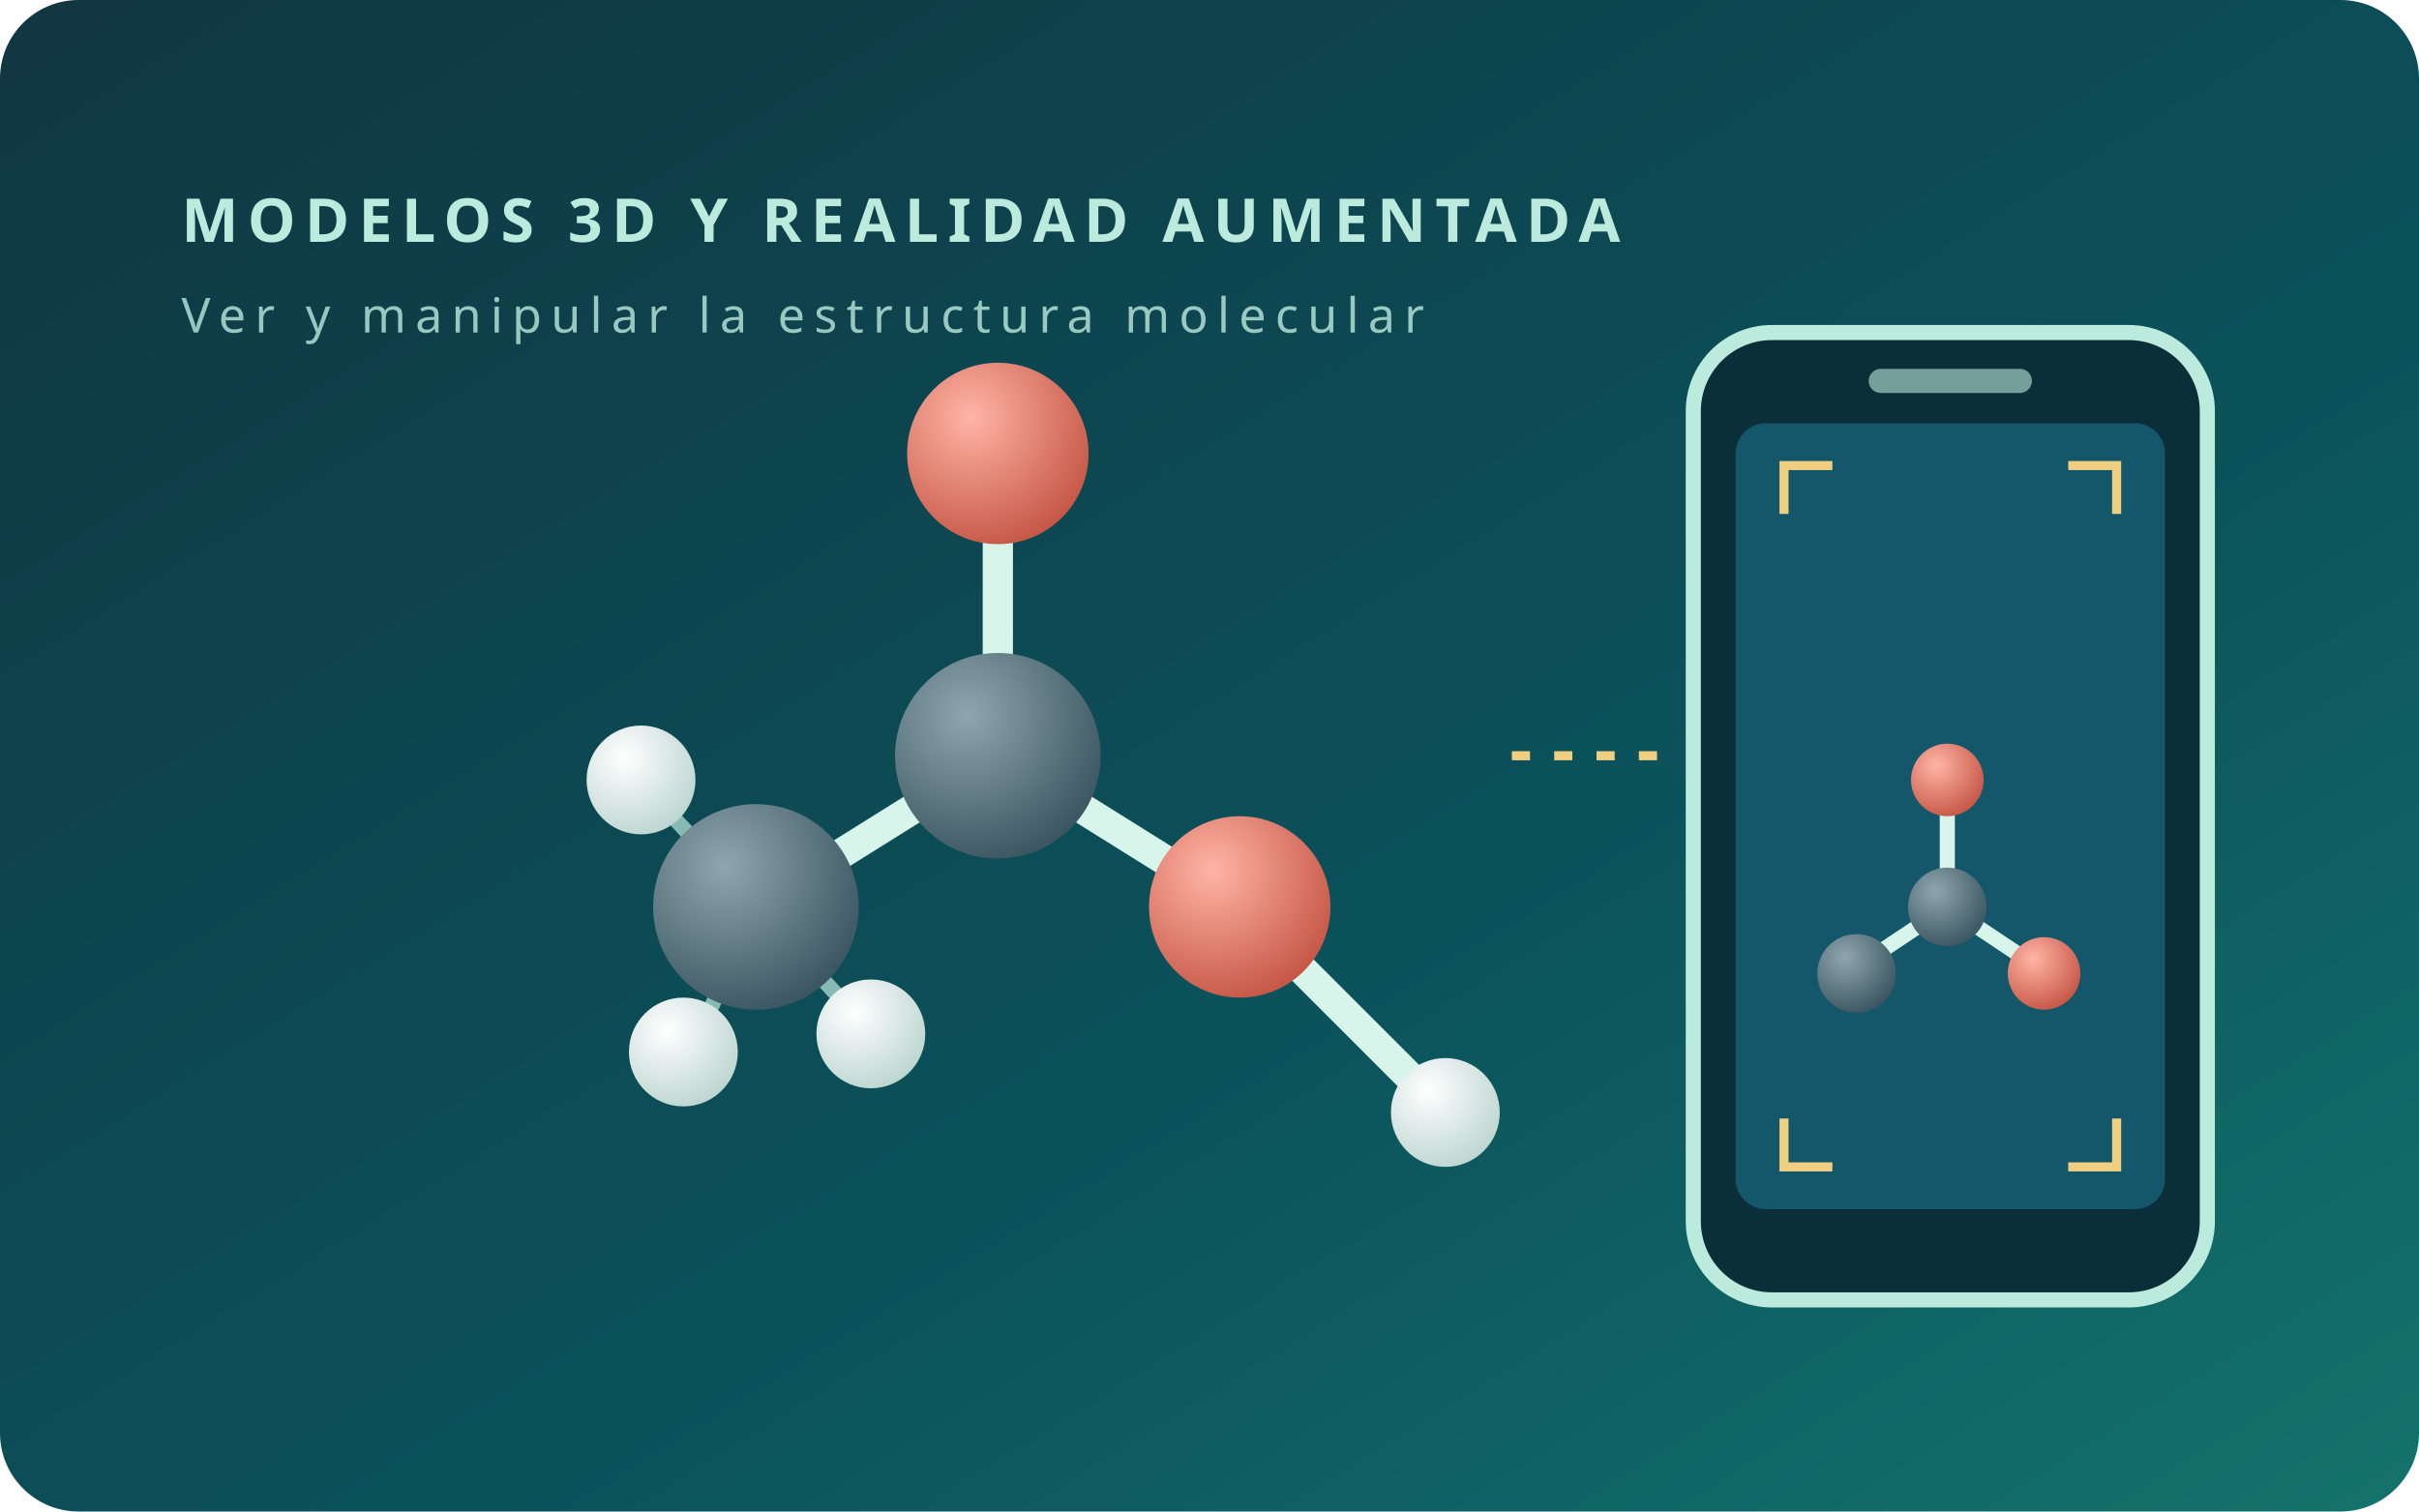
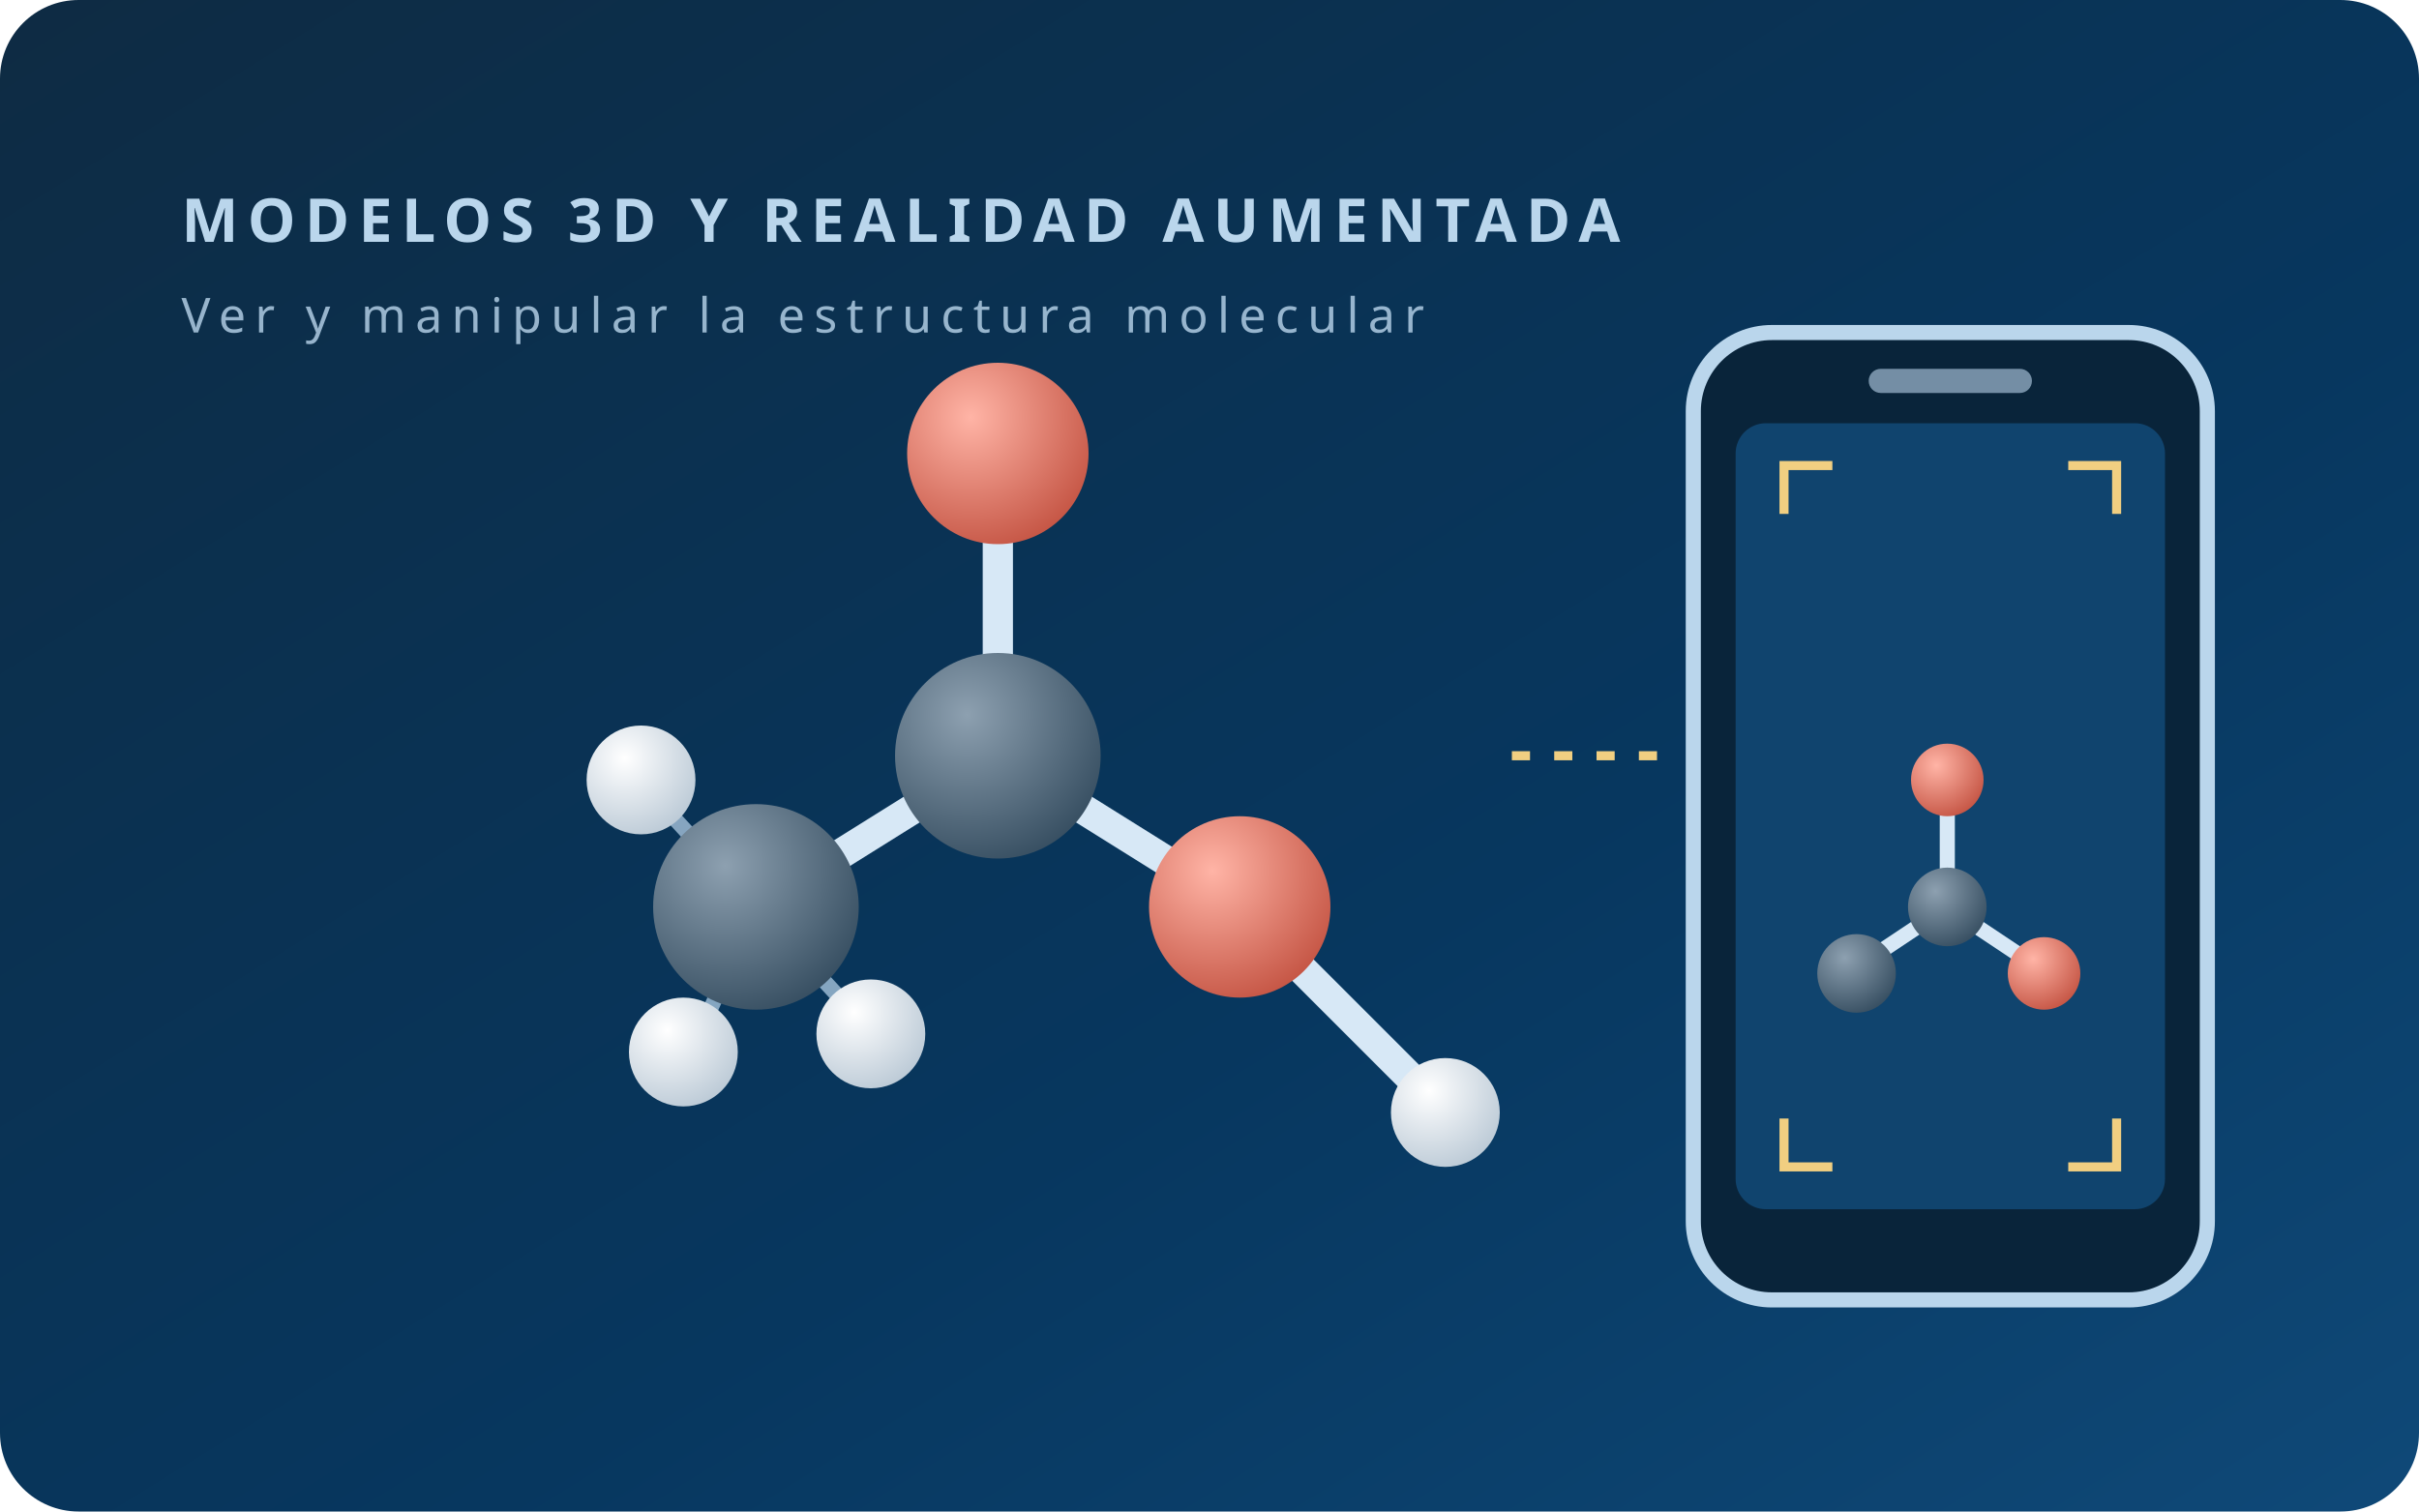
<svg xmlns="http://www.w3.org/2000/svg" viewBox="0 0 800 500" role="img" aria-labelledby="t4 d4">
  <defs>
    <linearGradient id="bg" x1="0" y1="0" x2="1" y2="1">
-       <stop offset="0" stop-color="#103641" />
-       <stop offset=".6" stop-color="#0b525b" />
-       <stop offset="1" stop-color="#14736d" />
+       <stop offset="0" stop-color="#0e2b43" />
+       <stop offset=".6" stop-color="#07375f" />
+       <stop offset="1" stop-color="#0f4978" />
    </linearGradient>
    <radialGradient id="sC" cx=".35" cy=".3" r=".8">
-       <stop offset="0" stop-color="#8fa6ae" />
-       <stop offset="1" stop-color="#34505b" />
+       <stop offset="0" stop-color="#8da0b0" />
+       <stop offset="1" stop-color="#324a5d" />
    </radialGradient>
    <radialGradient id="sO" cx=".35" cy=".3" r=".8">
      <stop offset="0" stop-color="#ffb4a6" />
      <stop offset="1" stop-color="#c2503f" />
    </radialGradient>
    <radialGradient id="sH" cx=".35" cy=".3" r=".8">
      <stop offset="0" stop-color="#ffffff" />
-       <stop offset="1" stop-color="#b9d3cd" />
+       <stop offset="1" stop-color="#b8c7d4" />
    </radialGradient>
    <radialGradient id="sN" cx=".35" cy=".3" r=".8">
      <stop offset="0" stop-color="#a9c6ff" />
      <stop offset="1" stop-color="#3f64b5" />
    </radialGradient>
  </defs>
  <rect width="800" height="500" rx="26" fill="url(#bg)" />
-   <g stroke="#d8f5ec" stroke-width="10" stroke-linecap="round">
+   <g stroke="#d7e8f6" stroke-width="10" stroke-linecap="round">
    <line x1="250" y1="300" x2="330" y2="250" />
    <line x1="330" y1="250" x2="410" y2="300" />
    <line x1="330" y1="250" x2="330" y2="160" />
    <line x1="410" y1="300" x2="470" y2="360" />
  </g>
-   <g stroke="#bceadd" stroke-width="5" stroke-linecap="round" opacity=".7">
+   <g stroke="#bad6ec" stroke-width="5" stroke-linecap="round" opacity=".7">
    <line x1="215" y1="262" x2="250" y2="300" />
    <line x1="230" y1="345" x2="250" y2="300" />
    <line x1="285" y1="338" x2="250" y2="300" />
  </g>
  <circle cx="250" cy="300" r="34" fill="url(#sC)" />
  <circle cx="330" cy="250" r="34" fill="url(#sC)" />
  <circle cx="330" cy="150" r="30" fill="url(#sO)" />
  <circle cx="410" cy="300" r="30" fill="url(#sO)" />
  <circle cx="478" cy="368" r="18" fill="url(#sH)" />
  <circle cx="212" cy="258" r="18" fill="url(#sH)" />
  <circle cx="226" cy="348" r="18" fill="url(#sH)" />
  <circle cx="288" cy="342" r="18" fill="url(#sH)" />
  <g>
-     <rect x="560" y="110" width="170" height="320" rx="26" fill="#0b2f38" stroke="#bceadd" stroke-width="5" />
-     <rect x="574" y="140" width="142" height="260" rx="10" fill="#14566a" />
-     <rect x="618" y="122" width="54" height="8" rx="4" fill="#bceadd" opacity=".6" />
-     <g stroke="#d8f5ec" stroke-width="5" stroke-linecap="round">
+     <rect x="560" y="110" width="170" height="320" rx="26" fill="#09243a" stroke="#bad6ec" stroke-width="5" />
+     <rect x="574" y="140" width="142" height="260" rx="10" fill="#10446e" />
+     <rect x="618" y="122" width="54" height="8" rx="4" fill="#bad6ec" opacity=".6" />
+     <g stroke="#d7e8f6" stroke-width="5" stroke-linecap="round">
      <line x1="614" y1="320" x2="644" y2="300" />
      <line x1="644" y1="300" x2="674" y2="320" />
      <line x1="644" y1="300" x2="644" y2="262" />
    </g>
    <circle cx="614" cy="322" r="13" fill="url(#sC)" />
    <circle cx="644" cy="300" r="13" fill="url(#sC)" />
    <circle cx="644" cy="258" r="12" fill="url(#sO)" />
    <circle cx="676" cy="322" r="12" fill="url(#sO)" />
    <g fill="none" stroke="#f1cf81" stroke-width="3">
      <path d="M590 170 v-16 h16" />
      <path d="M700 170 v-16 h-16" />
      <path d="M590 370 v16 h16" />
      <path d="M700 370 v16 h-16" />
    </g>
  </g>
  <path d="M500 250 C520 250 530 250 556 250" stroke="#f1cf81" stroke-width="3" fill="none" stroke-dasharray="6 8" />
-   <g fill="#bceadd" font-family="DM Sans,sans-serif" letter-spacing="3">
+   <g fill="#bad6ec" font-family="DM Sans,sans-serif" letter-spacing="3">
    <text x="60" y="80" font-size="20" font-weight="800">MODELOS 3D Y REALIDAD AUMENTADA</text>
    <text x="60" y="110" font-size="16" opacity=".8">Ver y manipular la estructura molecular</text>
  </g>
</svg>
